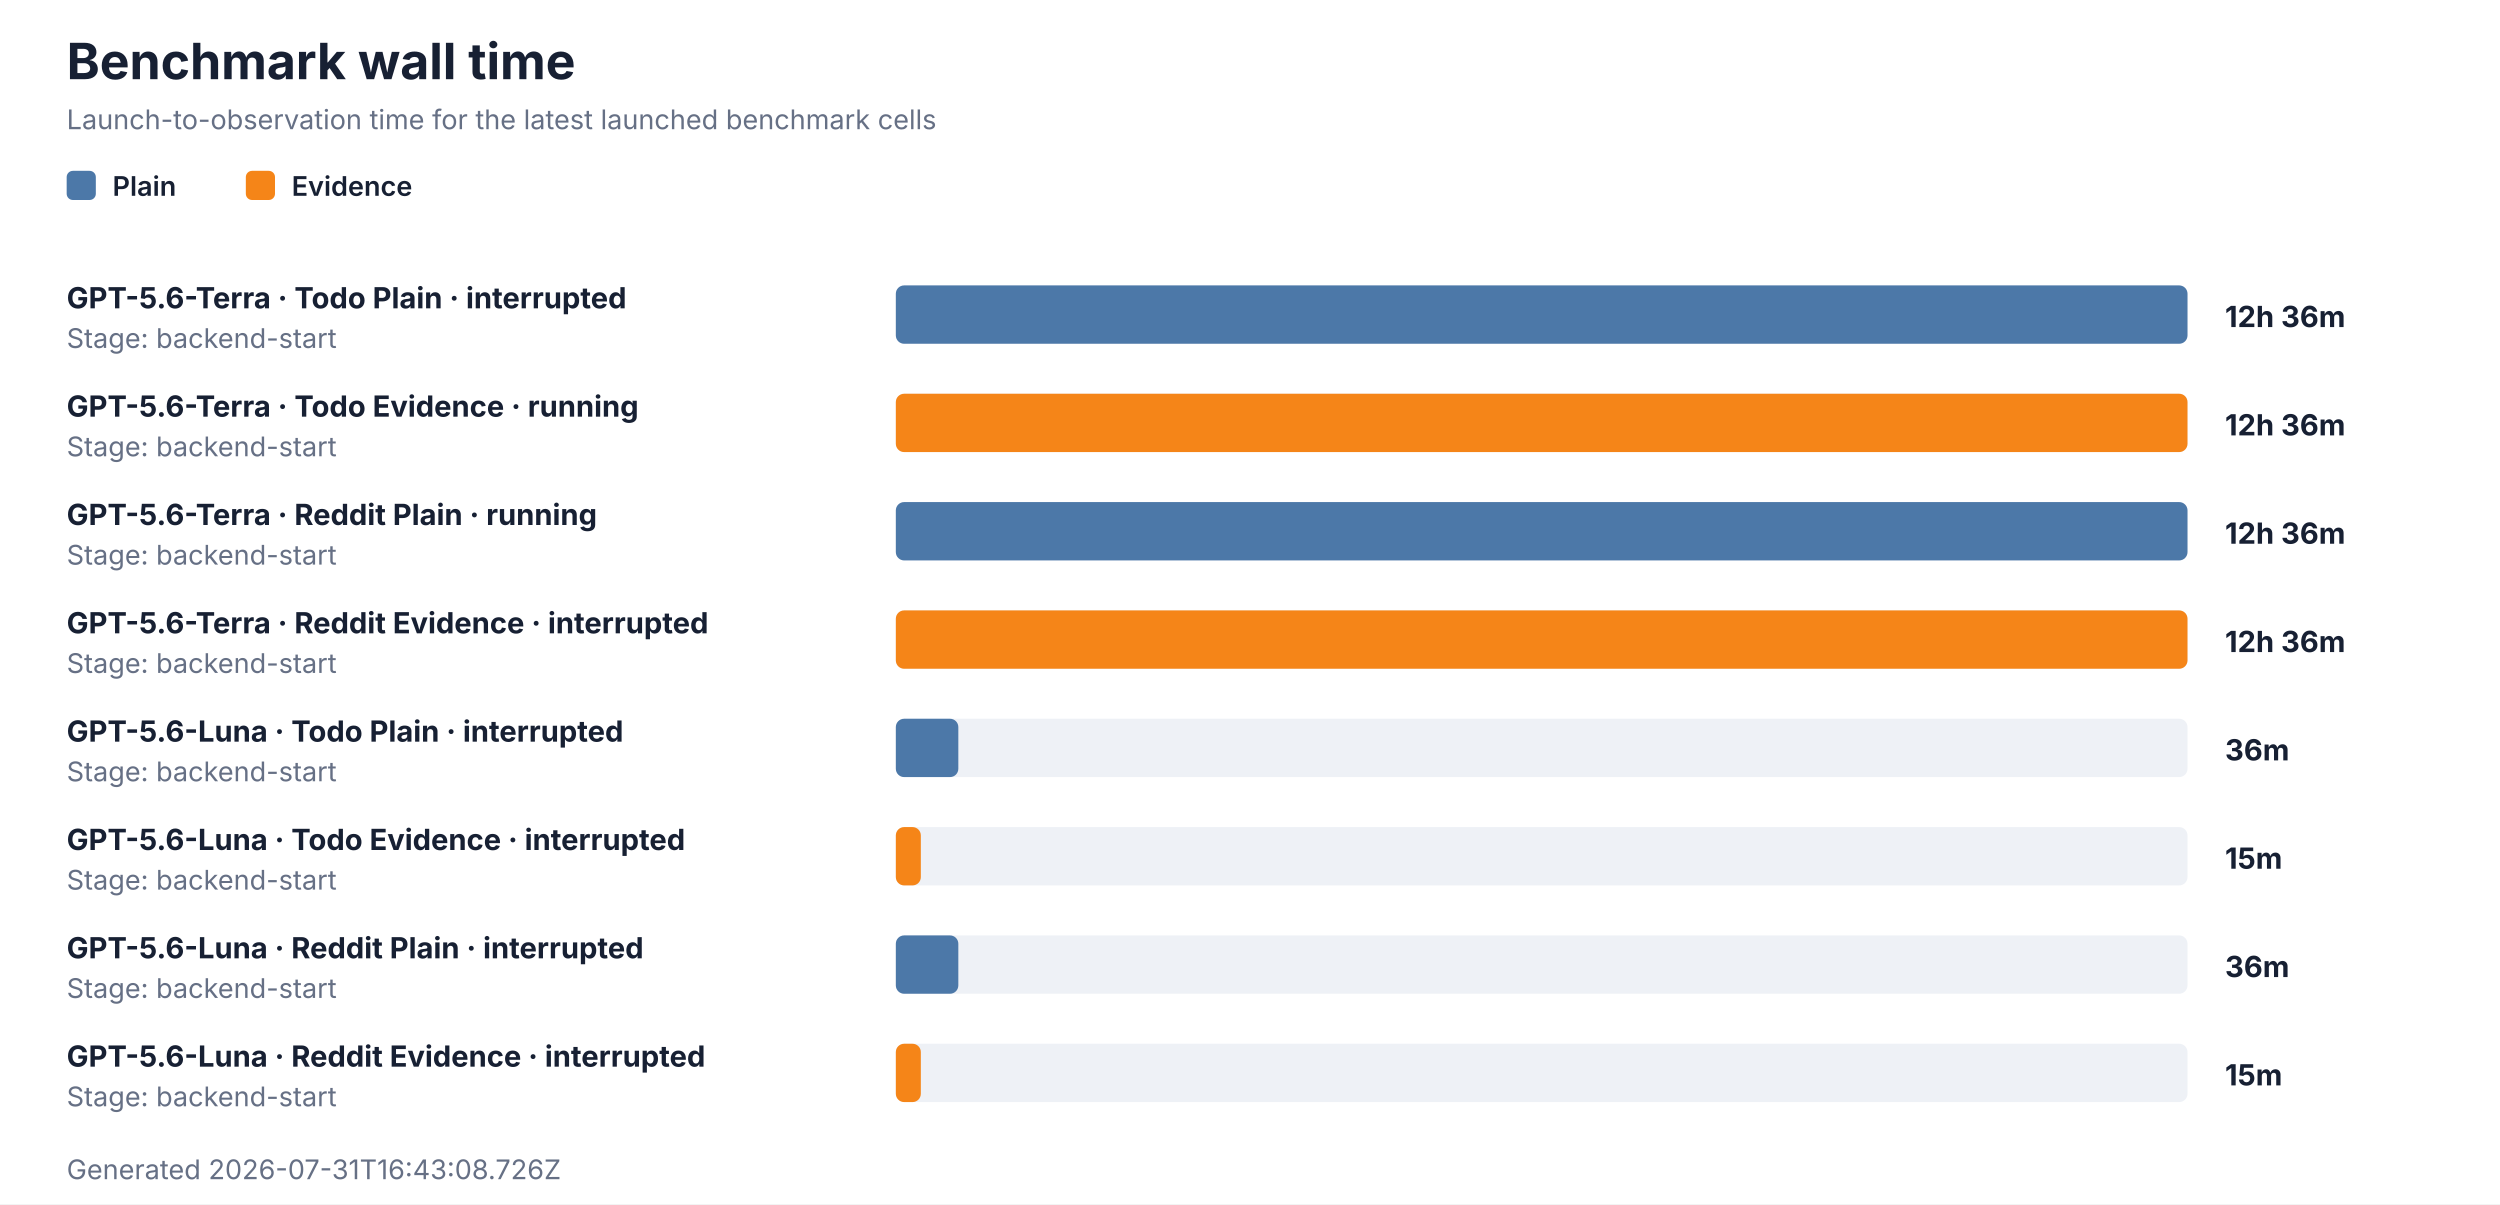
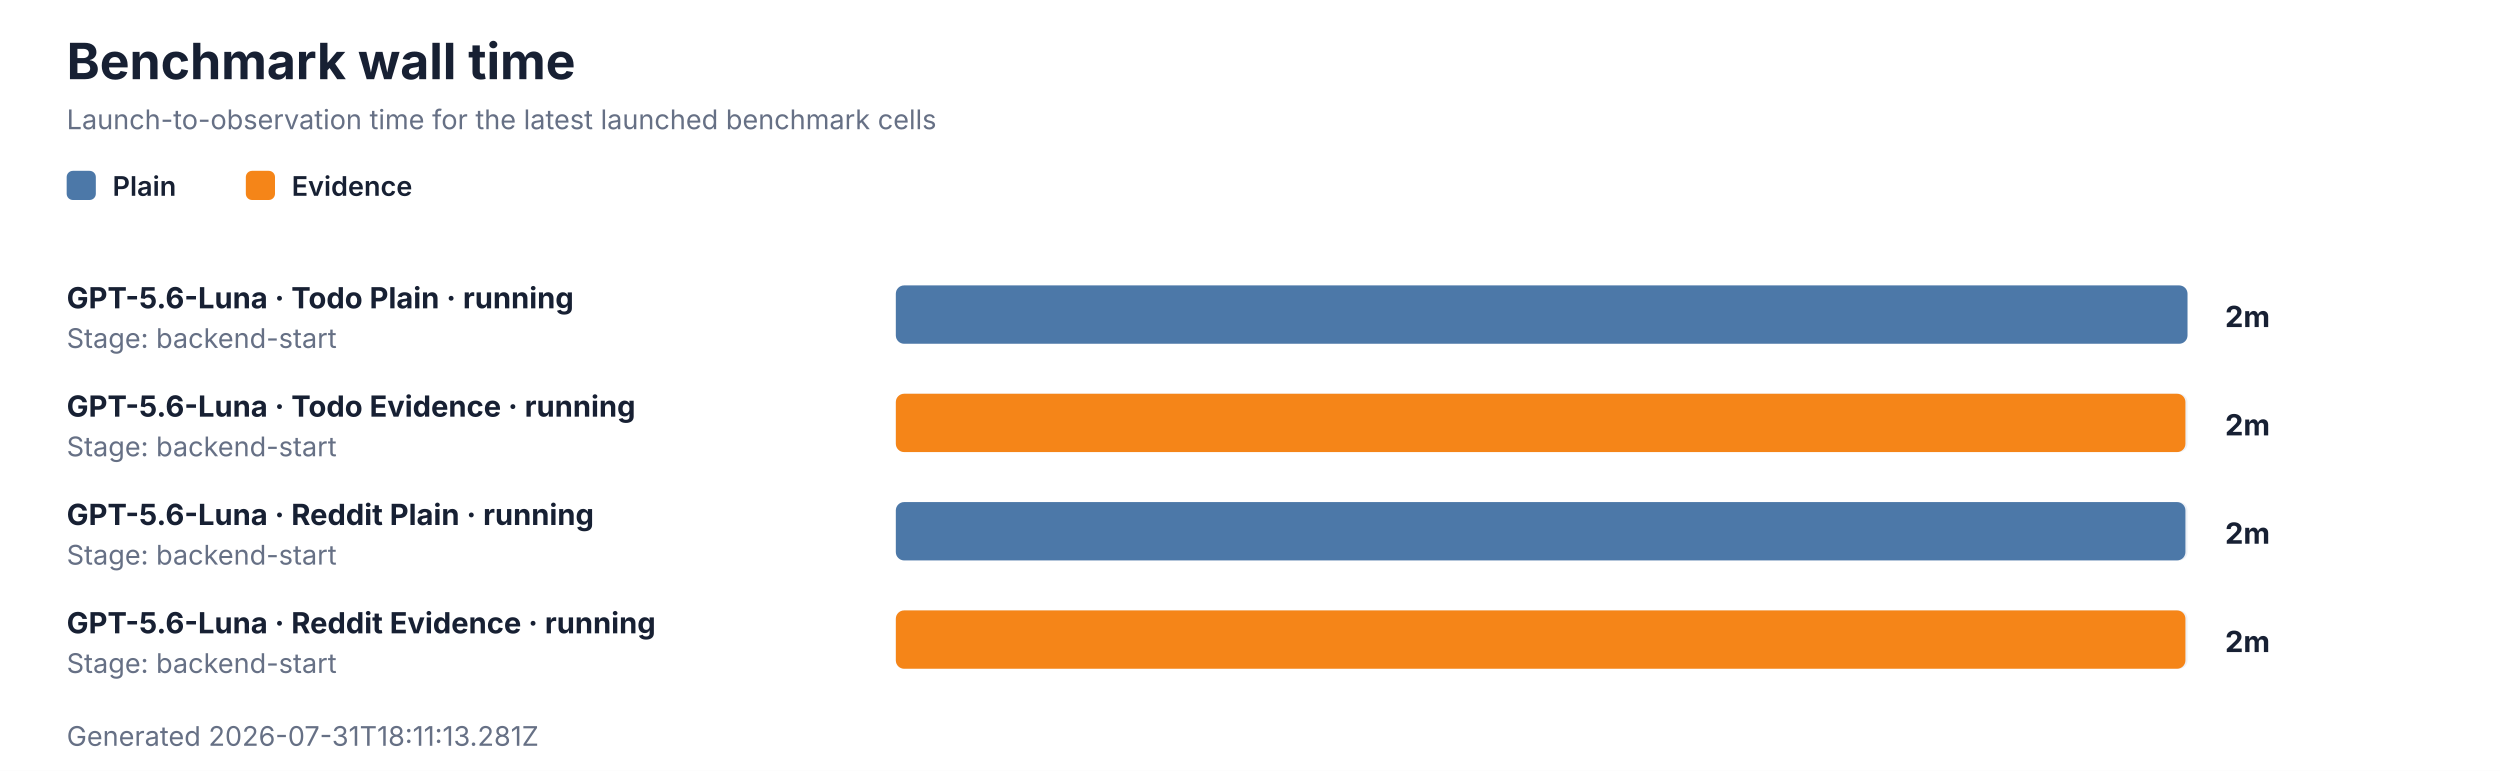
- <svg xmlns="http://www.w3.org/2000/svg" role="img" aria-labelledby="title description" viewBox="0 0 1200 578" width="1200" height="578">
+ <svg xmlns="http://www.w3.org/2000/svg" role="img" aria-labelledby="title description" viewBox="0 0 1200 370" width="1200" height="370">
  <style>
  text { font-family: Inter, ui-sans-serif, system-ui, -apple-system, BlinkMacSystemFont, 'Segoe UI', sans-serif; fill: #172033; }
  .title { font-size: 24px; font-weight: 700; }
  .subtitle, .stage, .generated { font-size: 13px; fill: #667085; }
  .label { font-size: 14px; font-weight: 650; }
  .value { font-size: 14px; font-weight: 700; }
  .legend { font-size: 13px; font-weight: 600; }
  .empty { font-size: 15px; fill: #667085; }
  .track { fill: #eef1f6; }
</style>
-   <rect width="1200" height="578" fill="#ffffff" />
+   <rect width="1200" height="370" fill="#ffffff" />
  <text x="32" y="38" class="title">Benchmark wall time</text>
  <text x="32" y="62" class="subtitle">Launch-to-observation time for the latest launched benchmark cells</text>
  <rect x="32" y="82" width="14" height="14" rx="3" fill="#4c78a8" />
  <text x="54" y="94" class="legend">Plain</text>
  <rect x="118" y="82" width="14" height="14" rx="3" fill="#f58518" />
  <text x="140" y="94" class="legend">Evidence</text>
-   <text x="32" y="148" class="label">GPT-5.6-Terra · Todo Plain · interrupted</text>
+   <text x="32" y="148" class="label">GPT-5.6-Luna · Todo Plain · running</text>
  <text x="32" y="167" class="stage">Stage: backend-start</text>
  <rect x="430" y="137" width="620" height="28" rx="4" class="track" />
  <rect x="430" y="137" width="620" height="28" rx="4" fill="#4c78a8" />
-   <text x="1068" y="157" class="value">12h 36m</text>
-   <text x="32" y="200" class="label">GPT-5.6-Terra · Todo Evidence · running</text>
+   <text x="1068" y="157" class="value">2m</text>
+   <text x="32" y="200" class="label">GPT-5.6-Luna · Todo Evidence · running</text>
  <text x="32" y="219" class="stage">Stage: backend-start</text>
  <rect x="430" y="189" width="620" height="28" rx="4" class="track" />
-   <rect x="430" y="189" width="620" height="28" rx="4" fill="#f58518" />
-   <text x="1068" y="209" class="value">12h 36m</text>
-   <text x="32" y="252" class="label">GPT-5.6-Terra · Reddit Plain · running</text>
+   <rect x="430" y="189" width="619" height="28" rx="4" fill="#f58518" />
+   <text x="1068" y="209" class="value">2m</text>
+   <text x="32" y="252" class="label">GPT-5.6-Luna · Reddit Plain · running</text>
  <text x="32" y="271" class="stage">Stage: backend-start</text>
  <rect x="430" y="241" width="620" height="28" rx="4" class="track" />
-   <rect x="430" y="241" width="620" height="28" rx="4" fill="#4c78a8" />
-   <text x="1068" y="261" class="value">12h 36m</text>
-   <text x="32" y="304" class="label">GPT-5.6-Terra · Reddit Evidence · interrupted</text>
+   <rect x="430" y="241" width="619" height="28" rx="4" fill="#4c78a8" />
+   <text x="1068" y="261" class="value">2m</text>
+   <text x="32" y="304" class="label">GPT-5.6-Luna · Reddit Evidence · running</text>
  <text x="32" y="323" class="stage">Stage: backend-start</text>
  <rect x="430" y="293" width="620" height="28" rx="4" class="track" />
-   <rect x="430" y="293" width="620" height="28" rx="4" fill="#f58518" />
-   <text x="1068" y="313" class="value">12h 36m</text>
-   <text x="32" y="356" class="label">GPT-5.6-Luna · Todo Plain · interrupted</text>
-   <text x="32" y="375" class="stage">Stage: backend-start</text>
-   <rect x="430" y="345" width="620" height="28" rx="4" class="track" />
-   <rect x="430" y="345" width="30" height="28" rx="4" fill="#4c78a8" />
-   <text x="1068" y="365" class="value">36m</text>
-   <text x="32" y="408" class="label">GPT-5.6-Luna · Todo Evidence · interrupted</text>
-   <text x="32" y="427" class="stage">Stage: backend-start</text>
-   <rect x="430" y="397" width="620" height="28" rx="4" class="track" />
-   <rect x="430" y="397" width="12" height="28" rx="4" fill="#f58518" />
-   <text x="1068" y="417" class="value">15m</text>
-   <text x="32" y="460" class="label">GPT-5.6-Luna · Reddit Plain · interrupted</text>
-   <text x="32" y="479" class="stage">Stage: backend-start</text>
-   <rect x="430" y="449" width="620" height="28" rx="4" class="track" />
-   <rect x="430" y="449" width="30" height="28" rx="4" fill="#4c78a8" />
-   <text x="1068" y="469" class="value">36m</text>
-   <text x="32" y="512" class="label">GPT-5.6-Luna · Reddit Evidence · interrupted</text>
-   <text x="32" y="531" class="stage">Stage: backend-start</text>
-   <rect x="430" y="501" width="620" height="28" rx="4" class="track" />
-   <rect x="430" y="501" width="12" height="28" rx="4" fill="#f58518" />
-   <text x="1068" y="521" class="value">15m</text>
-   <text x="32" y="566" class="generated">Generated 2026-07-31T16:43:08.726Z</text>
+   <rect x="430" y="293" width="619" height="28" rx="4" fill="#f58518" />
+   <text x="1068" y="313" class="value">2m</text>
+   <text x="32" y="358" class="generated">Generated 2026-07-31T18:11:13.281Z</text>
</svg>
